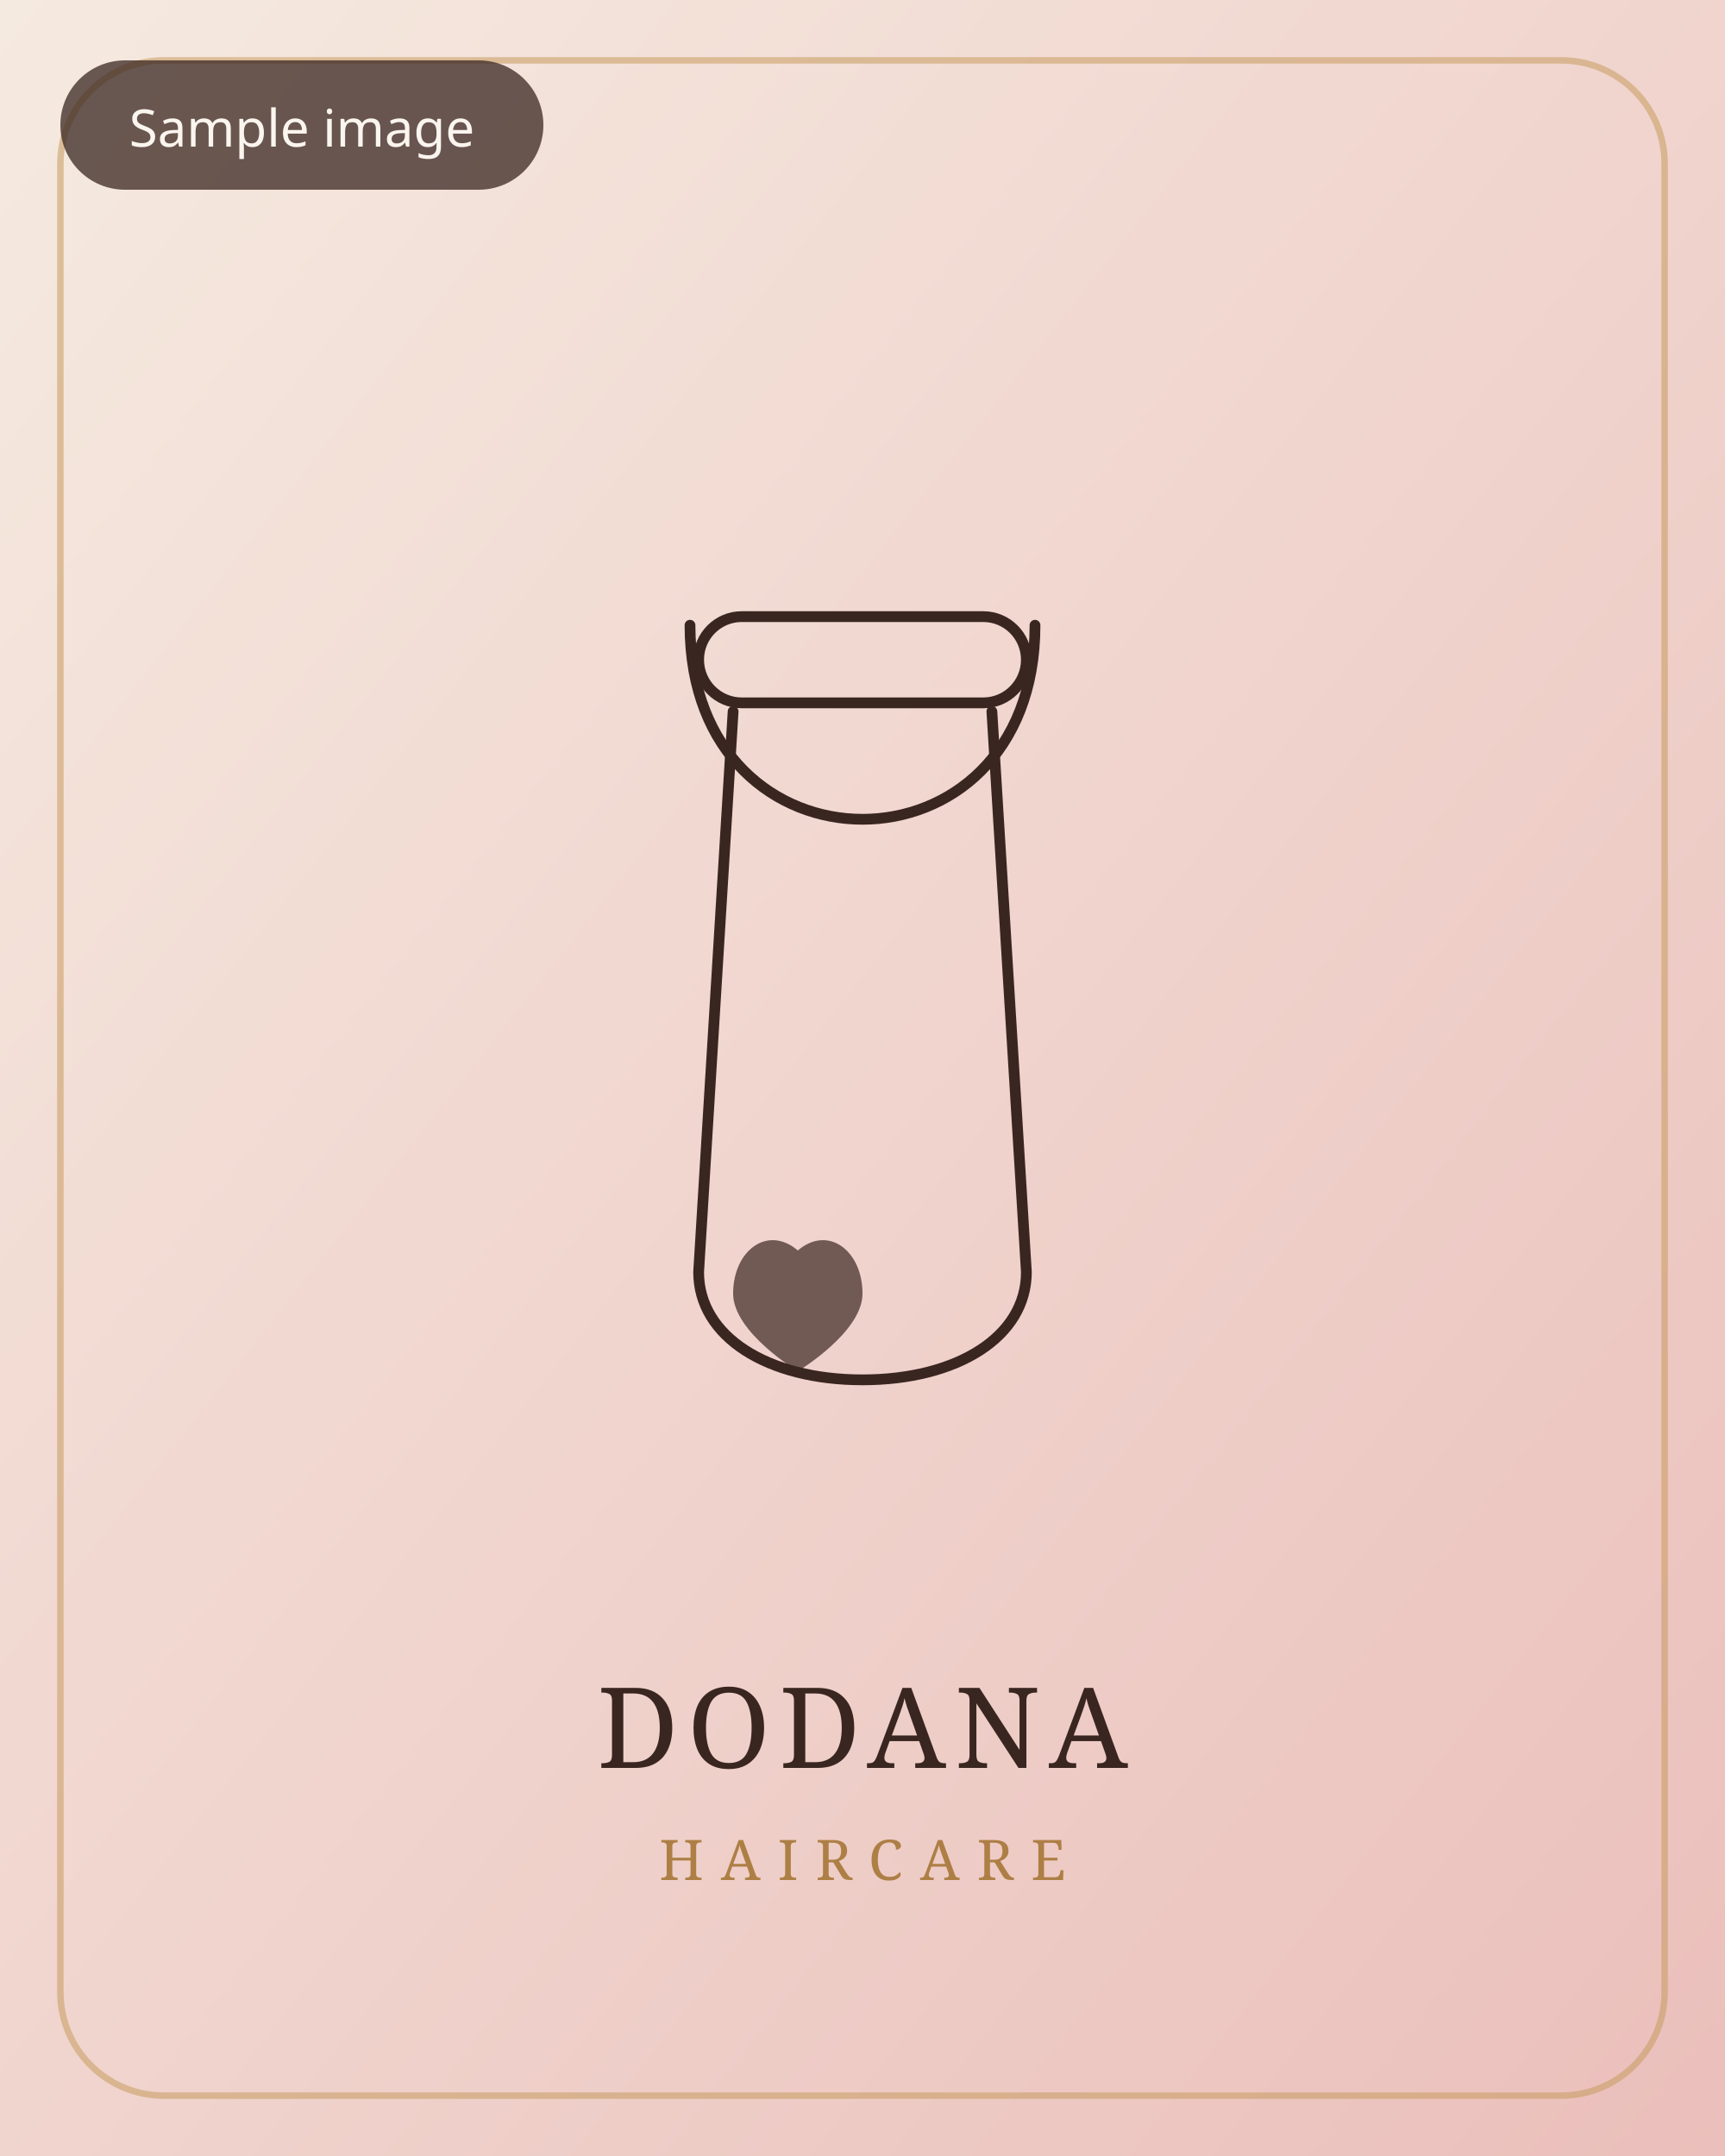
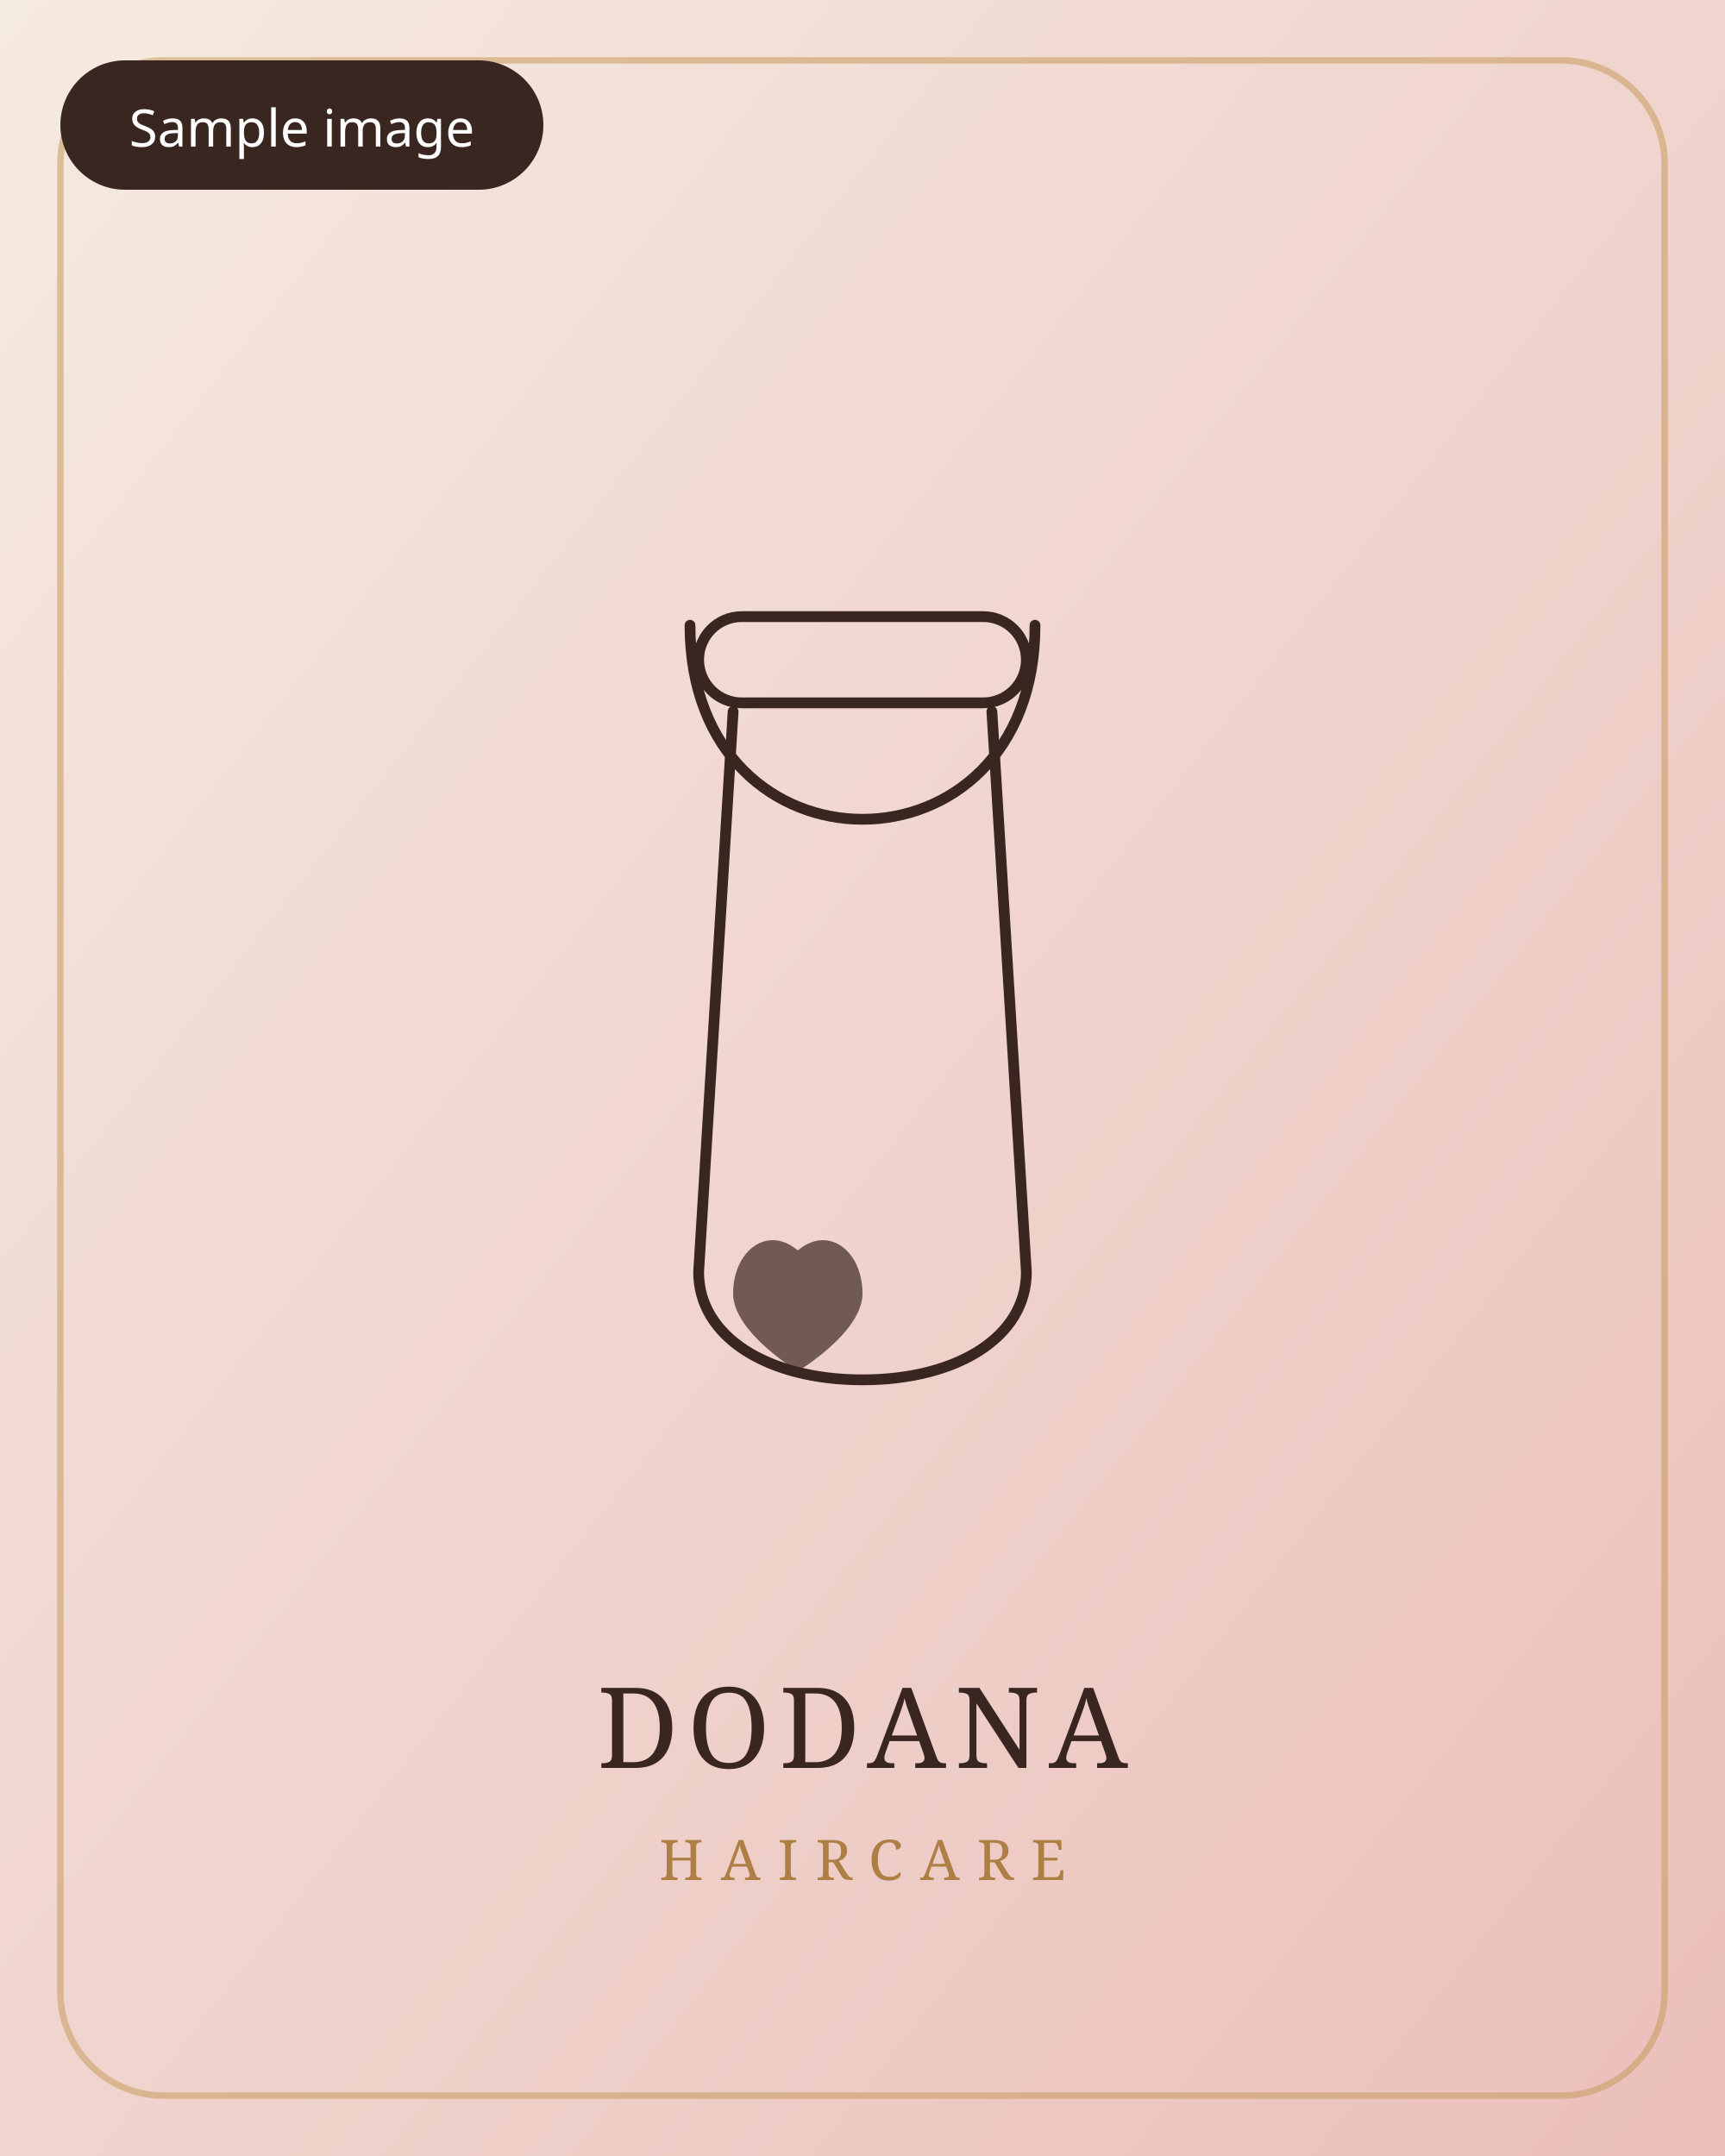
<svg xmlns="http://www.w3.org/2000/svg" viewBox="0 0 400 500" width="400" height="500">
  <defs>
    <linearGradient id="bg2" x1="0" y1="0" x2="1" y2="1">
      <stop offset="0%" stop-color="#F5EAE0" />
      <stop offset="100%" stop-color="#EBBFBB" />
    </linearGradient>
  </defs>
  <rect width="400" height="500" fill="url(#bg2)" />
  <rect x="14" y="14" width="372" height="472" rx="24" fill="none" stroke="#C79A5E" stroke-width="1.5" opacity="0.55" />
  <g transform="translate(200,225)" fill="none" stroke="#3A2620" stroke-width="2.5" stroke-linecap="round" stroke-linejoin="round">
    <path d="M-40 -80 C-40 -20 40 -20 40 -80" />
    <rect x="-38" y="-82" width="76" height="20" rx="10" />
    <path d="M-30 -60 L-38 70 C-38 85 -22 95 0 95 C22 95 38 85 38 70 L30 -60" />
  </g>
  <path d="M170 300 c0-10 8-16 15-10 c7-6 15 0 15 10 c0 9-15 18-15 18 s-15-9-15-18z" fill="#3A2620" opacity="0.7" />
  <text x="200" y="410" text-anchor="middle" font-family="Georgia, serif" font-size="26" fill="#3A2620" letter-spacing="2">DODANA</text>
  <text x="200" y="436" text-anchor="middle" font-family="Georgia, serif" font-size="13" fill="#AD7F45" letter-spacing="4">HAIRCARE</text>
-   <rect x="14" y="14" width="112" height="30" rx="15" fill="#3A2620" opacity="0.75" />
-   <text x="70" y="34" text-anchor="middle" font-family="sans-serif" font-size="12" fill="#FBF5EF">Sample image</text>
+   <rect x="14" y="14" width="112" height="30" rx="15" fill="#3A2620" />
+   <text x="70" y="34" text-anchor="middle" font-family="sans-serif" font-size="12" fill="#FFFFFF">Sample image</text>
</svg>
